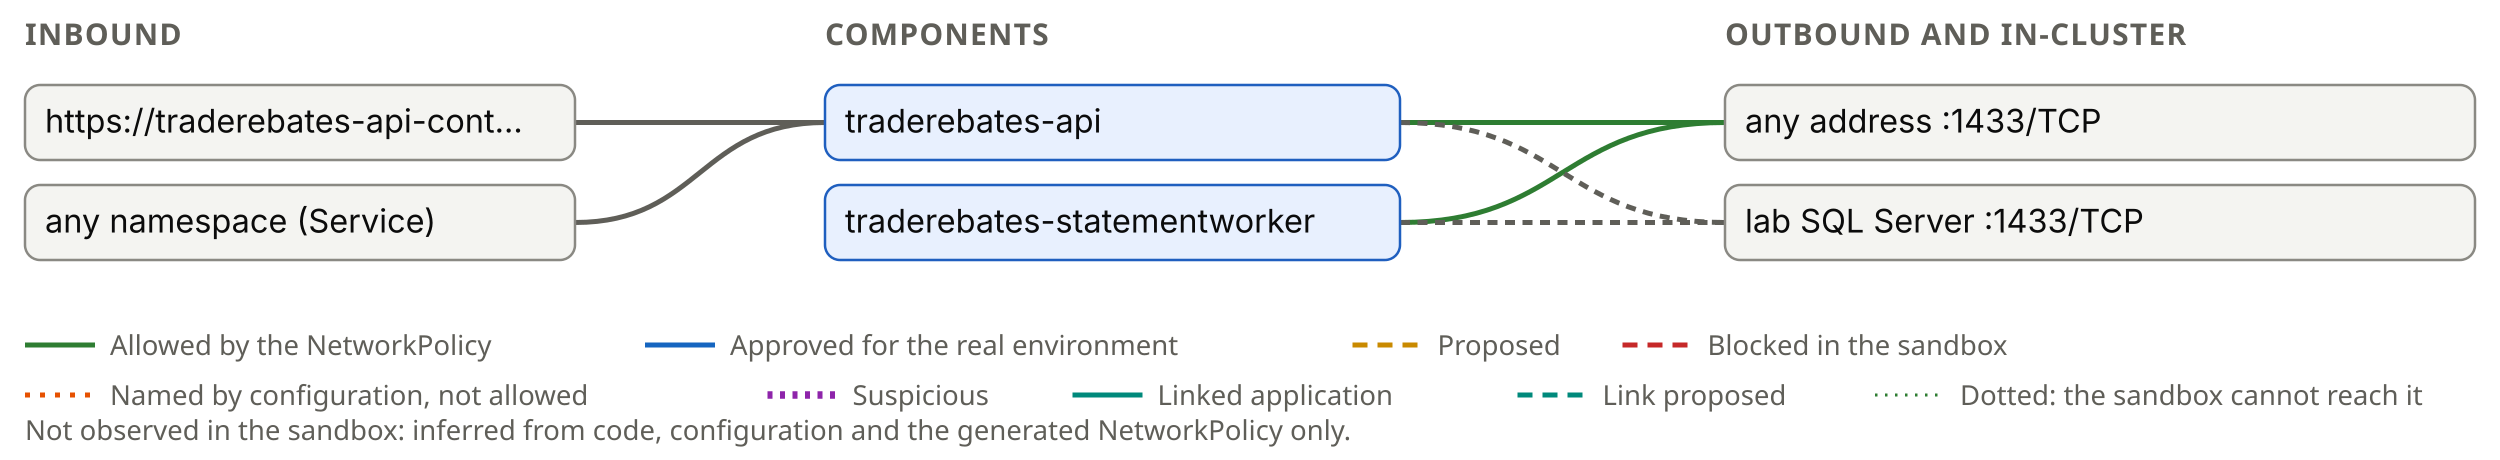
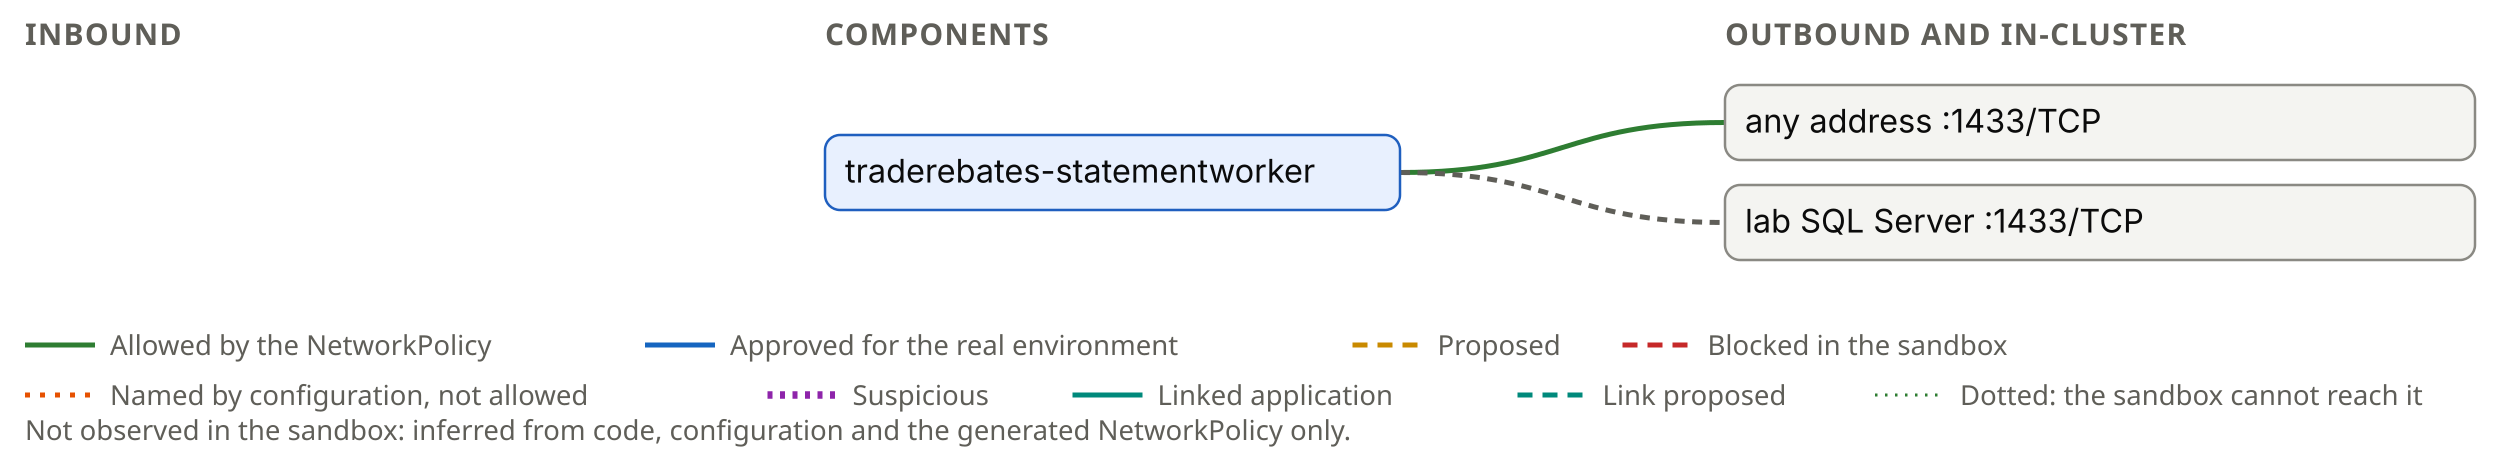
<svg xmlns="http://www.w3.org/2000/svg" class="cf" viewBox="0 0 1000 184" width="1000" height="184" role="img" aria-label="Network connectivity of containerization-challenge-trade-rebates">
  <style>
.cf-bg{fill:#fff}.cf-box{fill:#f4f4f1;stroke:#8a8983;stroke-width:1}.cf-comp{fill:#e8f0fe;stroke:#1f5fbf}
.cf-t{font:13px system-ui,-apple-system,"Segoe UI",sans-serif;fill:#0b0b0b}.cf-s{font:11px system-ui,sans-serif;fill:#5f5e58}
.cf-h{font:600 12px system-ui,sans-serif;fill:#5f5e58;letter-spacing:.04em}
path{fill:none;stroke-width:2}.cf-allowed{stroke:#2e7d32}.cf-approved{stroke:#1565c0}.cf-proposed{stroke:#c98a00;stroke-dasharray:6 4}
.cf-blocked{stroke:#c62828;stroke-dasharray:6 4}.cf-missing{stroke:#e65100;stroke-dasharray:2 4}.cf-suspicious{stroke:#8e24aa;stroke-width:3;stroke-dasharray:2 3}
.cf-rejected{stroke:#8a8983;stroke-dasharray:1 5}.cf-internal{stroke:#5f5e58;stroke-dasharray:4 3}.cf-inbound{stroke:#5f5e58}
.cf-linked{stroke:#00897b}.cf-link-proposed{stroke:#00897b;stroke-dasharray:6 4}.cf-app{fill:#e0f2f1;stroke:#00897b}
path.cf-unreachable{stroke-width:1.2;stroke-dasharray:1 3}
@media (prefers-color-scheme:dark){.cf-bg{fill:#1a1a19}.cf-box{fill:#232321;stroke:#6f6e68}.cf-comp{fill:#16263f;stroke:#7fb0ff}
.cf-t{fill:#f0efe9}.cf-s,.cf-h{fill:#a8a69c}.cf-allowed{stroke:#66bb6a}.cf-approved{stroke:#64b5f6}.cf-proposed{stroke:#ffc857}
.cf-blocked{stroke:#ef5350}.cf-missing{stroke:#ff9800}.cf-suspicious{stroke:#ce93d8}.cf-internal,.cf-inbound{stroke:#a8a69c}
.cf-linked,.cf-link-proposed{stroke:#4db6ac}.cf-app{fill:#10302d;stroke:#4db6ac}}
</style>
  <rect class="cf-bg" width="1000" height="184" />
  <text class="cf-h" x="10" y="18">INBOUND</text>
  <text class="cf-h" x="330" y="18">COMPONENTS</text>
  <text class="cf-h" x="690" y="18">OUTBOUND AND IN-CLUSTER</text>
-   <path class="cf-inbound" d="M230,49 C280,49 280,49 330,49" />
-   <path class="cf-inbound" d="M230,89 C280,89 280,49 330,49" />
-   <path class="cf-allowed" d="M560,49 C625,49 625,49 690,49" />
-   <path class="cf-allowed" d="M560,89 C625,89 625,49 690,49" />
-   <path class="cf-internal" d="M560,49 C625,49 625,89 690,89" />
-   <path class="cf-internal" d="M560,89 C625,89 625,89 690,89" />
+   <path class="cf-allowed" d="M560,69 C625,69 625,49 690,49" />
+   <path class="cf-internal" d="M560,69 C625,69 625,89 690,89" />
  <g>
-     <rect class="cf-box" x="10" y="34" width="220" height="30" rx="6" />
-     <text class="cf-t" x="18" y="53">https://traderebates-api-cont…</text>
-   </g>
-   <g>
-     <rect class="cf-box" x="10" y="74" width="220" height="30" rx="6" />
-     <text class="cf-t" x="18" y="93">any namespace (Service)</text>
-   </g>
-   <g>
-     <rect class="cf-box cf-comp" x="330" y="34" width="230" height="30" rx="6" />
-     <text class="cf-t" x="338" y="53">traderebates-api</text>
-   </g>
-   <g>
-     <rect class="cf-box cf-comp" x="330" y="74" width="230" height="30" rx="6" />
-     <text class="cf-t" x="338" y="93">traderebates-statementworker</text>
+     <rect class="cf-box cf-comp" x="330" y="54" width="230" height="30" rx="6" />
+     <text class="cf-t" x="338" y="73">traderebates-statementworker</text>
  </g>
  <g>
    <rect class="cf-box" x="690" y="34" width="300" height="30" rx="6" />
    <text class="cf-t" x="698" y="53">any address :1433/TCP</text>
  </g>
  <g>
    <rect class="cf-box" x="690" y="74" width="300" height="30" rx="6" />
    <text class="cf-t" x="698" y="93">lab SQL Server :1433/TCP</text>
  </g>
  <path class="cf-allowed" d="M10,138 L38,138" />
  <text class="cf-s" x="44" y="142">Allowed by the NetworkPolicy</text>
  <path class="cf-approved" d="M258,138 L286,138" />
  <text class="cf-s" x="292" y="142">Approved for the real environment</text>
  <path class="cf-proposed" d="M541,138 L569,138" />
  <text class="cf-s" x="575" y="142">Proposed</text>
  <path class="cf-blocked" d="M649,138 L677,138" />
  <text class="cf-s" x="683" y="142">Blocked in the sandbox</text>
  <path class="cf-missing" d="M10,158 L38,158" />
  <text class="cf-s" x="44" y="162">Named by configuration, not allowed</text>
  <path class="cf-suspicious" d="M307,158 L335,158" />
  <text class="cf-s" x="341" y="162">Suspicious</text>
  <path class="cf-linked" d="M429,158 L457,158" />
  <text class="cf-s" x="463" y="162">Linked application</text>
  <path class="cf-link-proposed" d="M607,158 L635,158" />
  <text class="cf-s" x="641" y="162">Link proposed</text>
  <path class="cf-allowed cf-unreachable" d="M750,158 L778,158" />
  <text class="cf-s" x="784" y="162">Dotted: the sandbox cannot reach it</text>
  <text class="cf-s" x="10" y="176">Not observed in the sandbox: inferred from code, configuration and the generated NetworkPolicy only.</text>
</svg>
